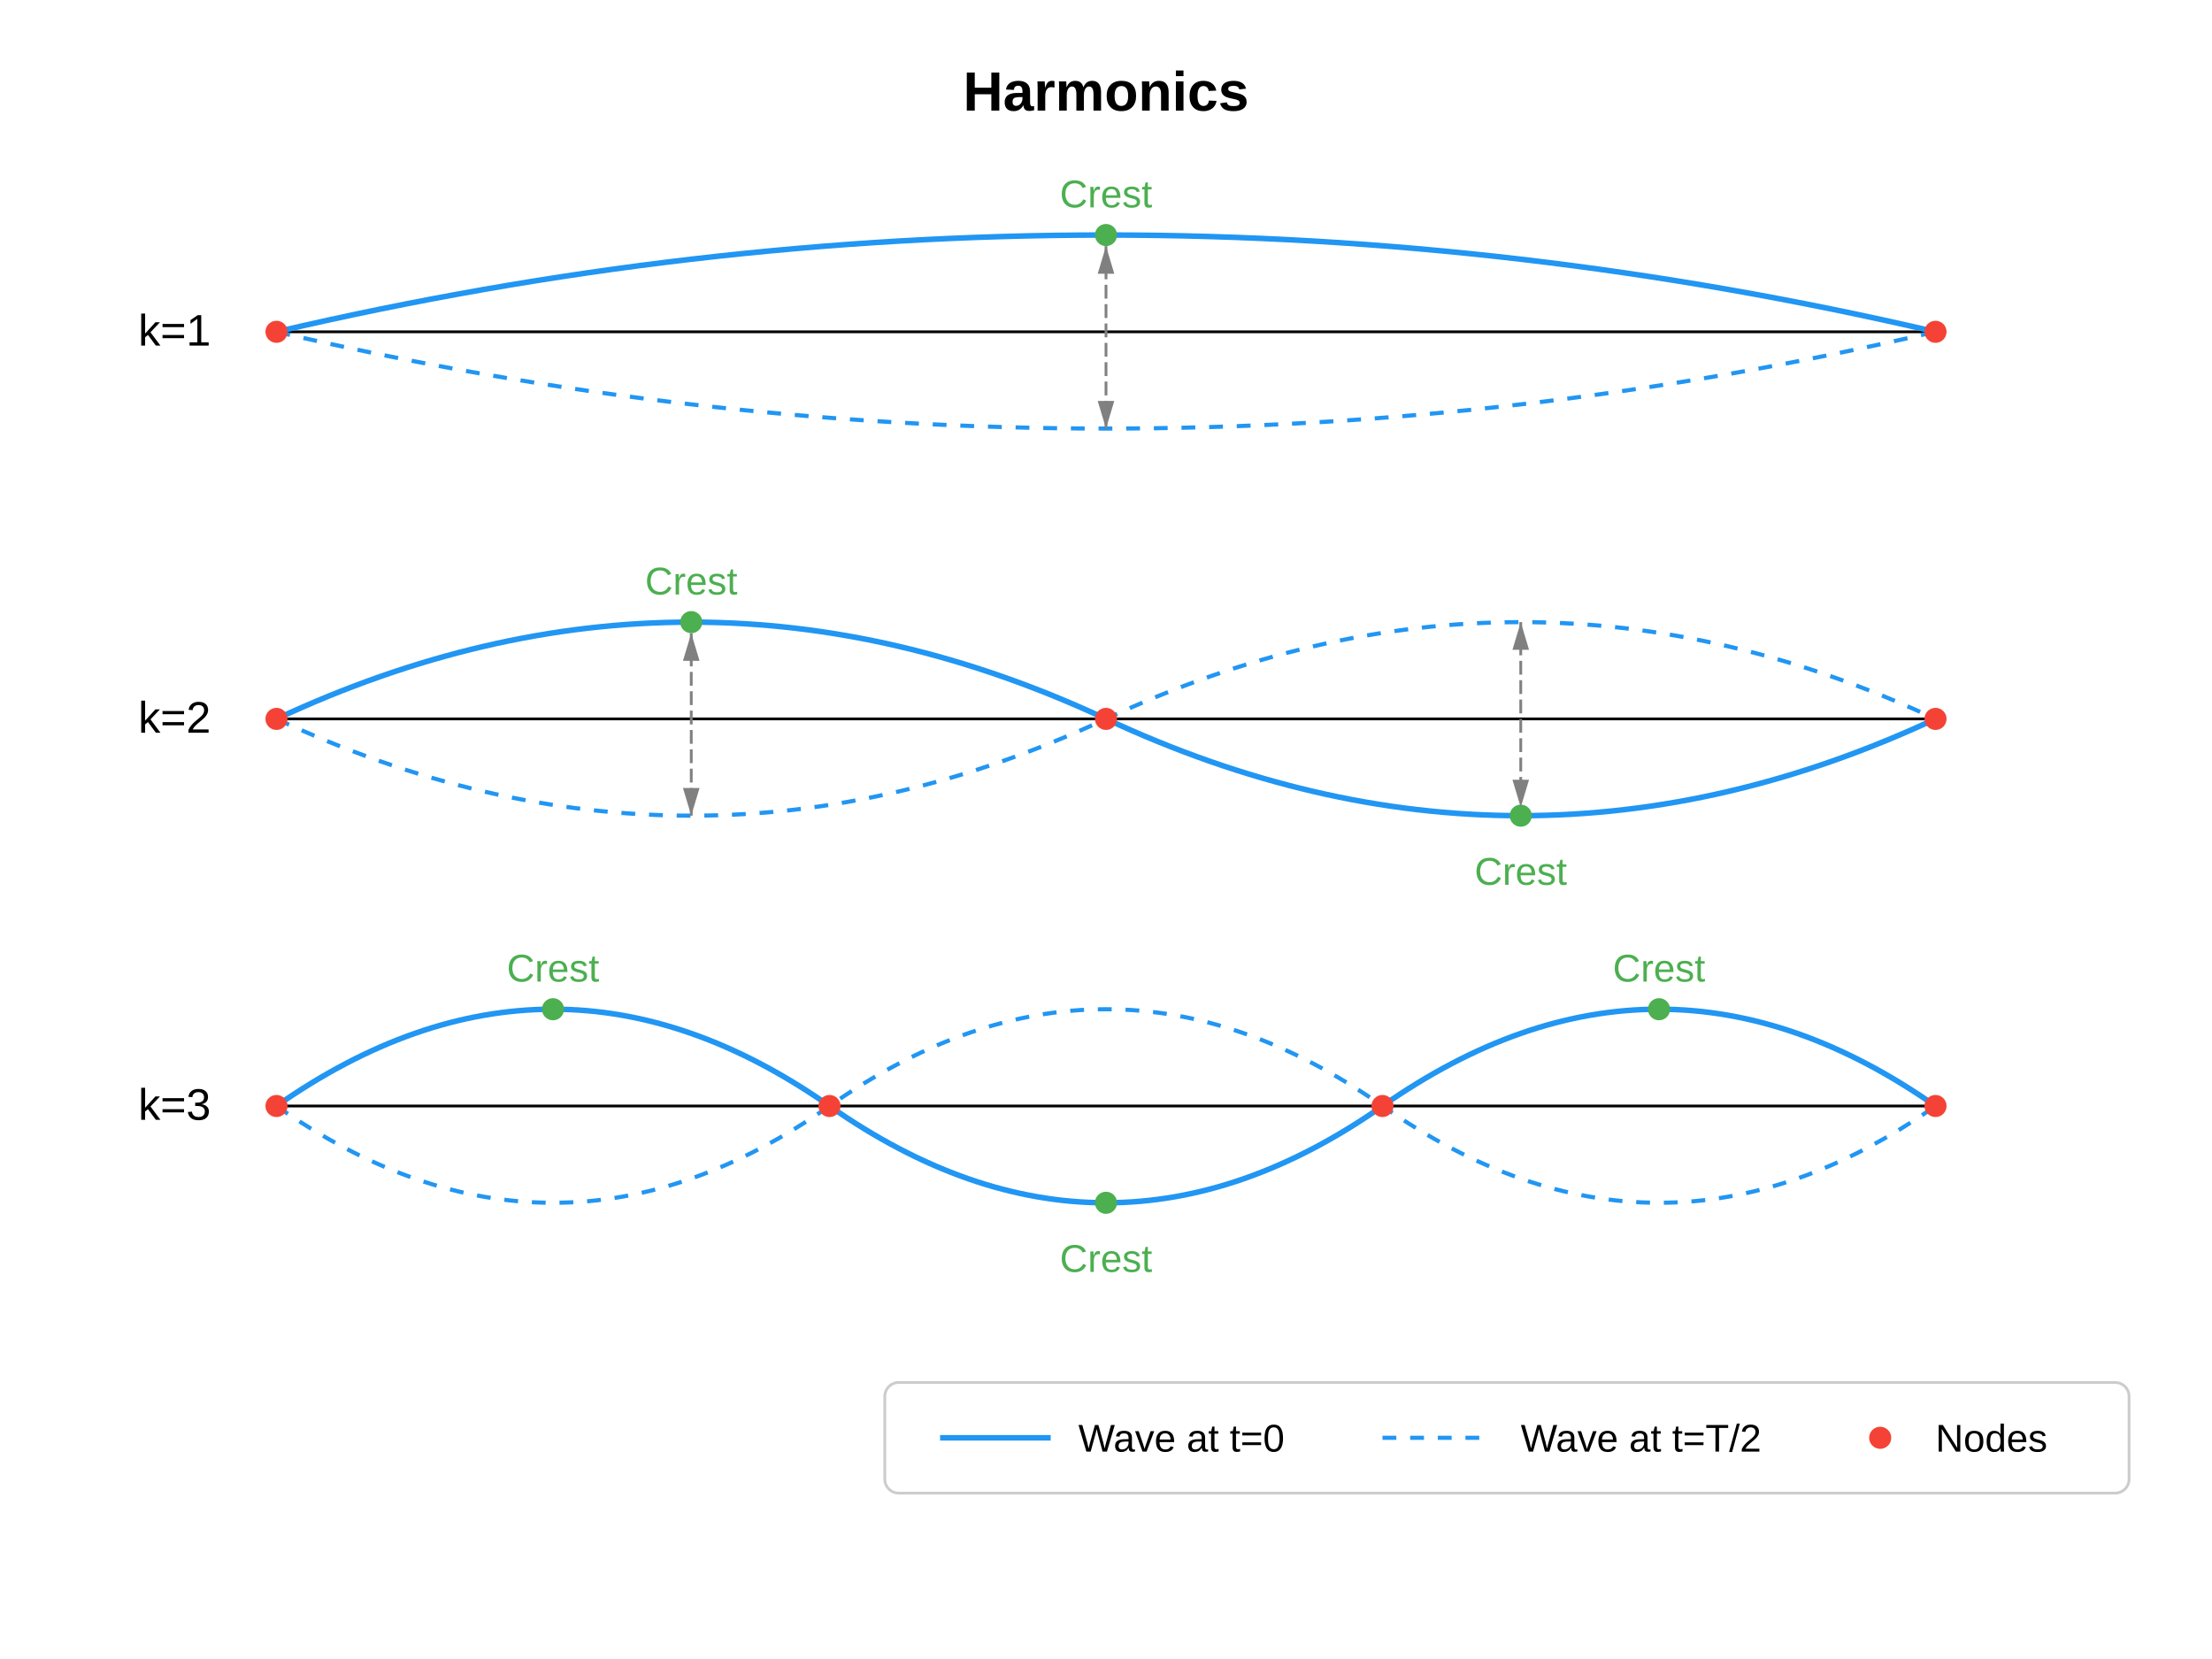
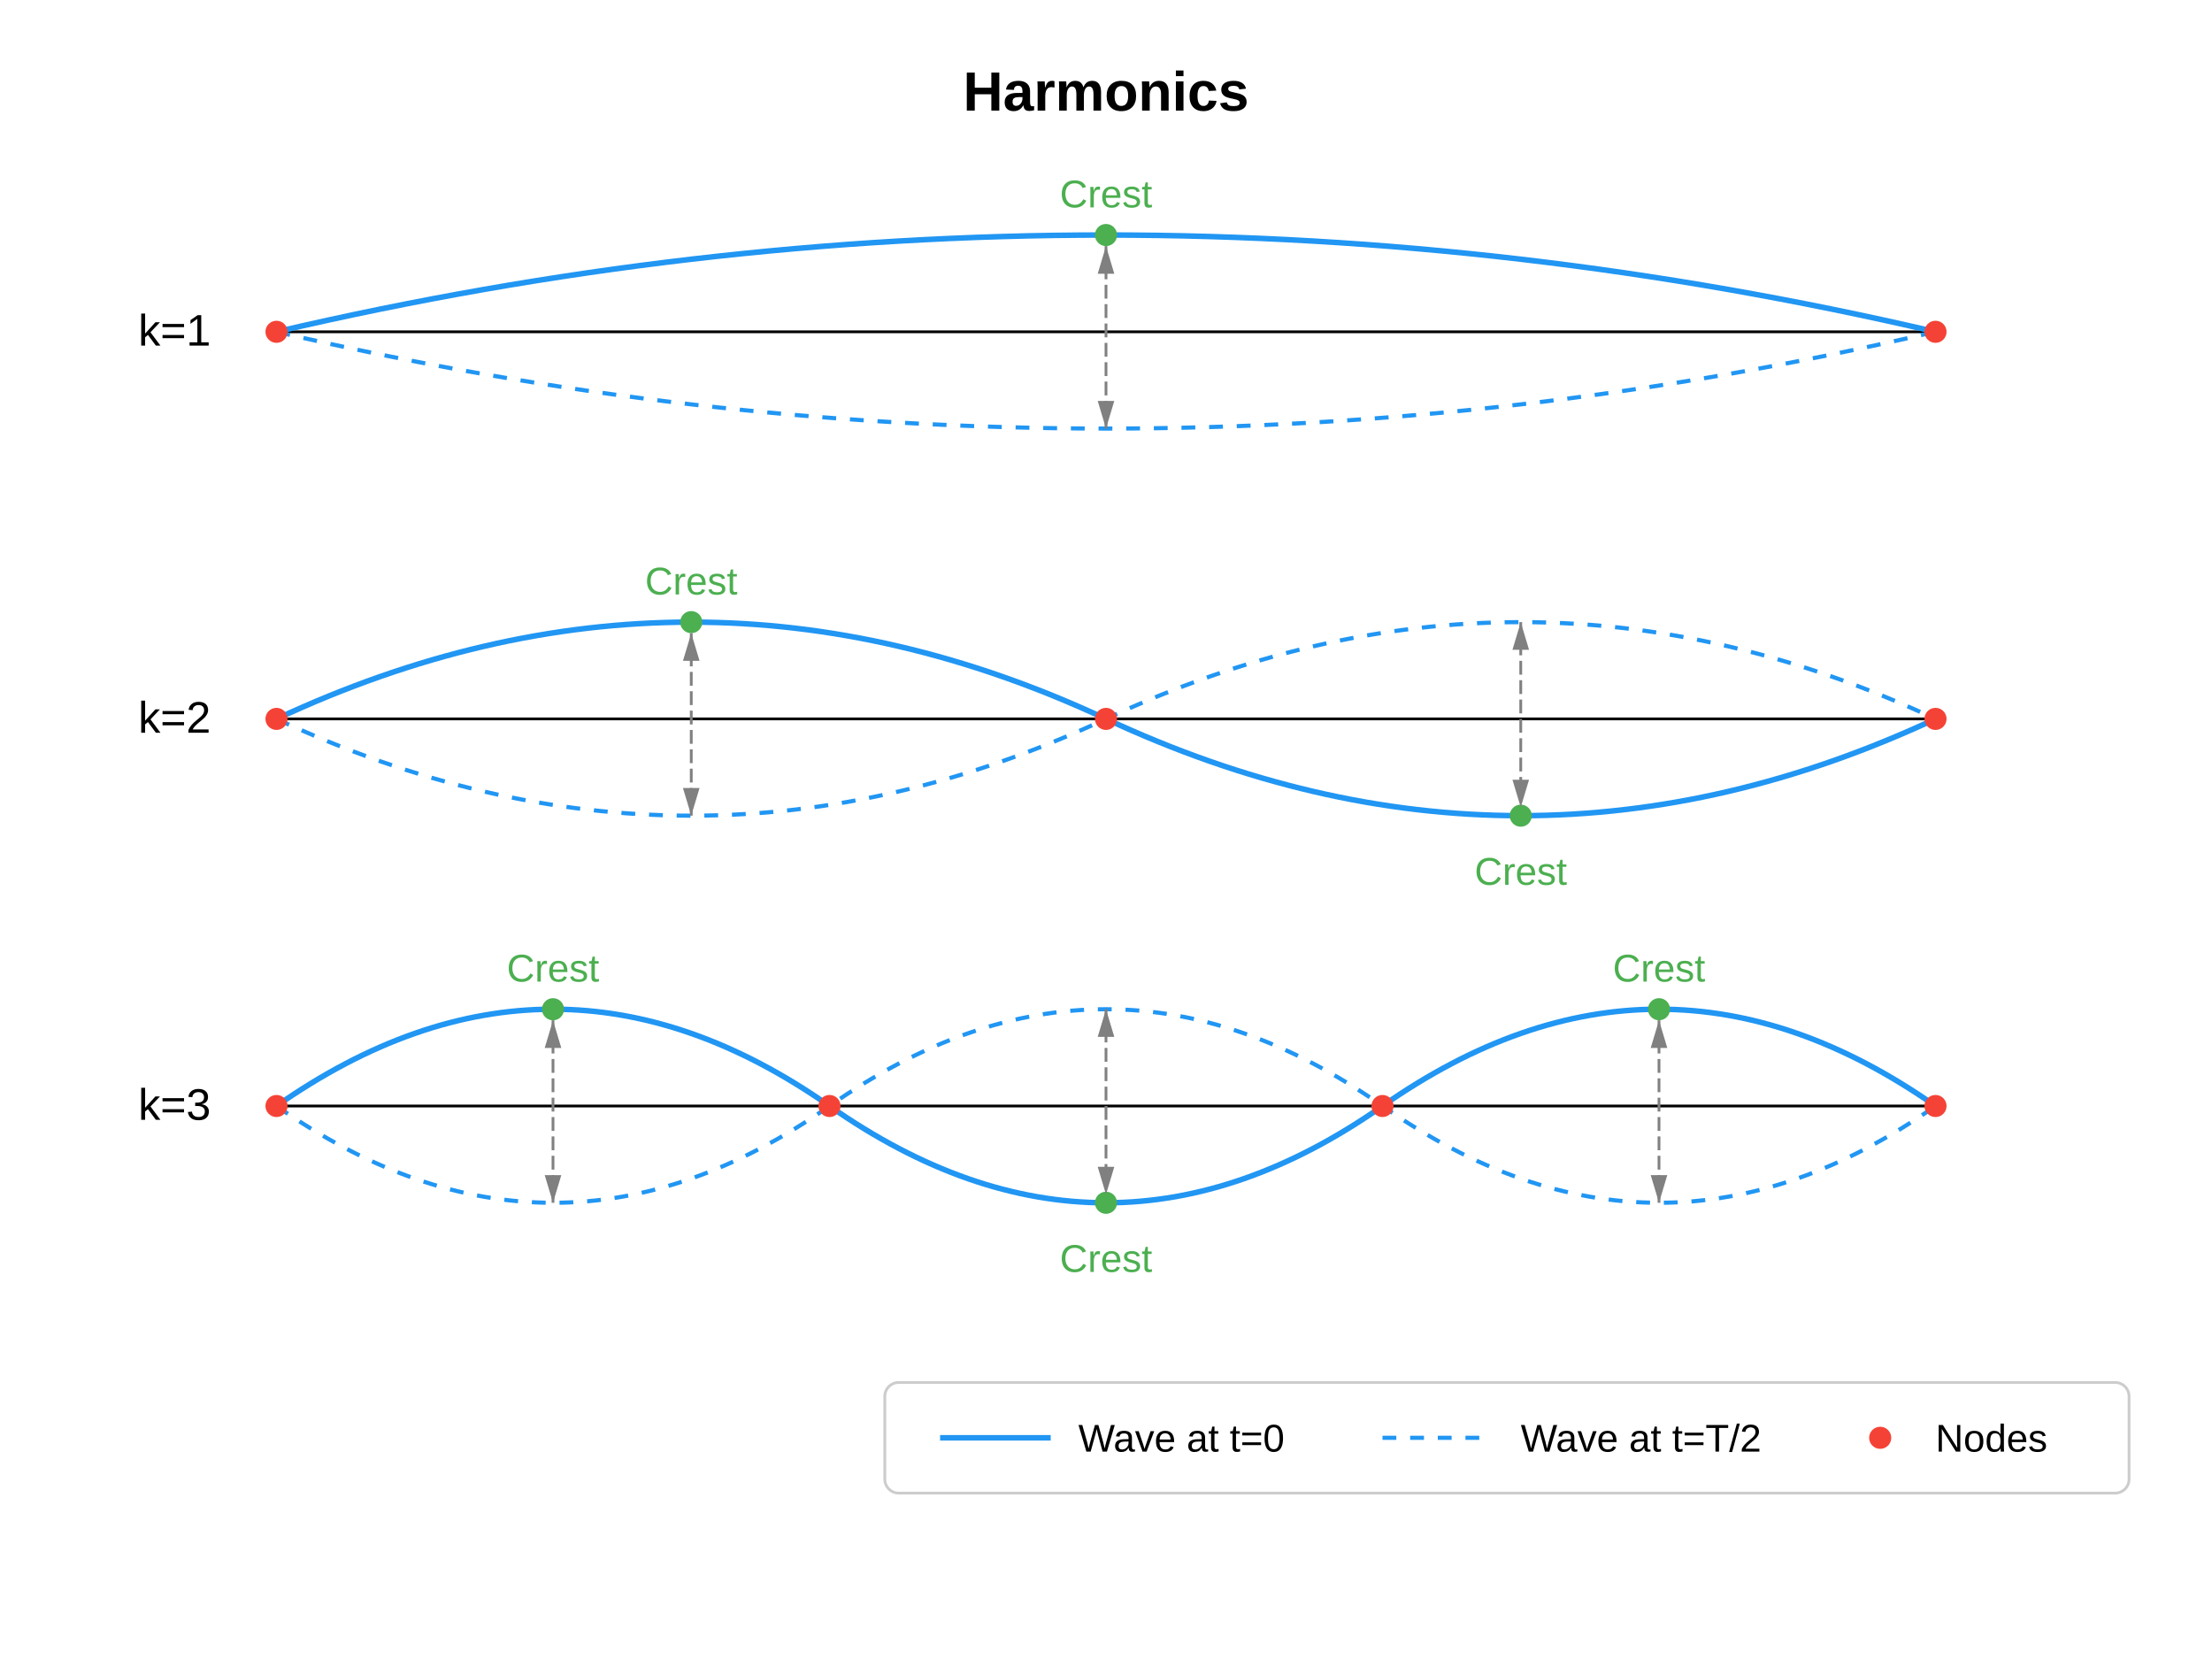
<svg xmlns="http://www.w3.org/2000/svg" viewBox="0 0 800 600">
  <rect width="800" height="600" fill="white" />
  <text x="400" y="40" font-family="Arial" font-size="20" text-anchor="middle" font-weight="bold">Harmonics</text>
  <g transform="translate(0,0)">
    <line x1="100" y1="120" x2="700" y2="120" stroke="black" stroke-width="1" />
    <text x="50" y="125" font-family="Arial" font-size="16">k=1</text>
    <path d="M 100 120 Q 400 50, 700 120" stroke="#2196F3" stroke-width="2" fill="none" />
    <path d="M 100 120 Q 400 190, 700 120" stroke="#2196F3" stroke-width="1.5" fill="none" stroke-dasharray="5,5" />
    <circle cx="100" cy="120" r="4" fill="#F44336" />
    <circle cx="700" cy="120" r="4" fill="#F44336" />
    <circle cx="400" cy="85" r="4" fill="#4CAF50" />
    <text x="400" y="75" font-family="Arial" font-size="14" fill="#4CAF50" text-anchor="middle">Crest</text>
    <line x1="400" y1="89" x2="400" y2="155" stroke="gray" stroke-width="1" stroke-dasharray="5,2" />
    <polygon points="397,99 400,89 403,99" fill="gray" />
    <polygon points="397,145 400,155 403,145" fill="gray" />
  </g>
  <g transform="translate(0,140)">
    <line x1="100" y1="120" x2="700" y2="120" stroke="black" stroke-width="1" />
    <text x="50" y="125" font-family="Arial" font-size="16">k=2</text>
    <path d="M 100 120 Q 250 50, 400 120 Q 550 190, 700 120" stroke="#2196F3" stroke-width="2" fill="none" />
    <path d="M 100 120 Q 250 190, 400 120 Q 550 50, 700 120" stroke="#2196F3" stroke-width="1.5" fill="none" stroke-dasharray="5,5" />
    <circle cx="100" cy="120" r="4" fill="#F44336" />
    <circle cx="400" cy="120" r="4" fill="#F44336" />
    <circle cx="700" cy="120" r="4" fill="#F44336" />
    <circle cx="250" cy="85" r="4" fill="#4CAF50" />
    <circle cx="550" cy="155" r="4" fill="#4CAF50" />
    <text x="250" y="75" font-family="Arial" font-size="14" fill="#4CAF50" text-anchor="middle">Crest</text>
    <text x="550" y="180" font-family="Arial" font-size="14" fill="#4CAF50" text-anchor="middle">Crest</text>
    <line x1="250" y1="89" x2="250" y2="155" stroke="gray" stroke-width="1" stroke-dasharray="5,2" />
    <polygon points="247,99 250,89 253,99" fill="gray" />
    <polygon points="247,145 250,155 253,145" fill="gray" />
    <line x1="550" y1="85" x2="550" y2="150" stroke="gray" stroke-width="1" stroke-dasharray="5,2" />
    <polygon points="547,95 550,85 553,95" fill="gray" />
    <polygon points="547,142 550,152 553,142" fill="gray" />
  </g>
  <g transform="translate(0,280)">
    <line x1="100" y1="120" x2="700" y2="120" stroke="black" stroke-width="1" />
    <text x="50" y="125" font-family="Arial" font-size="16">k=3</text>
    <path d="M 100 120 Q 200 50, 300 120 Q 400 190, 500 120 Q 600 50, 700 120" stroke="#2196F3" stroke-width="2" fill="none" />
    <path d="M 100 120 Q 200 190, 300 120 Q 400 50, 500 120 Q 600 190, 700 120" stroke="#2196F3" stroke-width="1.5" fill="none" stroke-dasharray="5,5" />
    <circle cx="100" cy="120" r="4" fill="#F44336" />
    <circle cx="300" cy="120" r="4" fill="#F44336" />
    <circle cx="500" cy="120" r="4" fill="#F44336" />
    <circle cx="700" cy="120" r="4" fill="#F44336" />
    <circle cx="200" cy="85" r="4" fill="#4CAF50" />
    <circle cx="400" cy="155" r="4" fill="#4CAF50" />
    <circle cx="600" cy="85" r="4" fill="#4CAF50" />
    <text x="200" y="75" font-family="Arial" font-size="14" fill="#4CAF50" text-anchor="middle">Crest</text>
    <text x="400" y="180" font-family="Arial" font-size="14" fill="#4CAF50" text-anchor="middle">Crest</text>
    <text x="600" y="75" font-family="Arial" font-size="14" fill="#4CAF50" text-anchor="middle">Crest</text>
+     <line x1="200" y1="89" x2="200" y2="155" stroke="gray" stroke-width="1" stroke-dasharray="5,2" />
+     <polygon points="197,99 200,89 203,99" fill="gray" />
+     <polygon points="197,145 200,155 203,145" fill="gray" />
+     <line x1="400" y1="85" x2="400" y2="150" stroke="gray" stroke-width="1" stroke-dasharray="5,2" />
+     <polygon points="397,95 400,85 403,95" fill="gray" />
+     <polygon points="397,142 400,152 403,142" fill="gray" />
+     <line x1="600" y1="89" x2="600" y2="155" stroke="gray" stroke-width="1" stroke-dasharray="5,2" />
+     <polygon points="597,99 600,89 603,99" fill="gray" />
+     <polygon points="597,145 600,155 603,145" fill="gray" />
  </g>
  <rect x="320" y="500" width="450" height="40" fill="white" stroke="#CCCCCC" stroke-width="1" rx="5" />
  <g transform="translate(120,520)">
    <line x1="220" y1="0" x2="260" y2="0" stroke="#2196F3" stroke-width="2" />
    <text x="270" y="5" font-family="Arial" font-size="14">Wave at t=0</text>
    <line x1="380" y1="0" x2="420" y2="0" stroke="#2196F3" stroke-width="1.5" stroke-dasharray="5,5" />
    <text x="430" y="5" font-family="Arial" font-size="14">Wave at t=T/2</text>
    <circle cx="560" cy="0" r="4" fill="#F44336" />
    <text x="580" y="5" font-family="Arial" font-size="14">Nodes</text>
  </g>
</svg>
